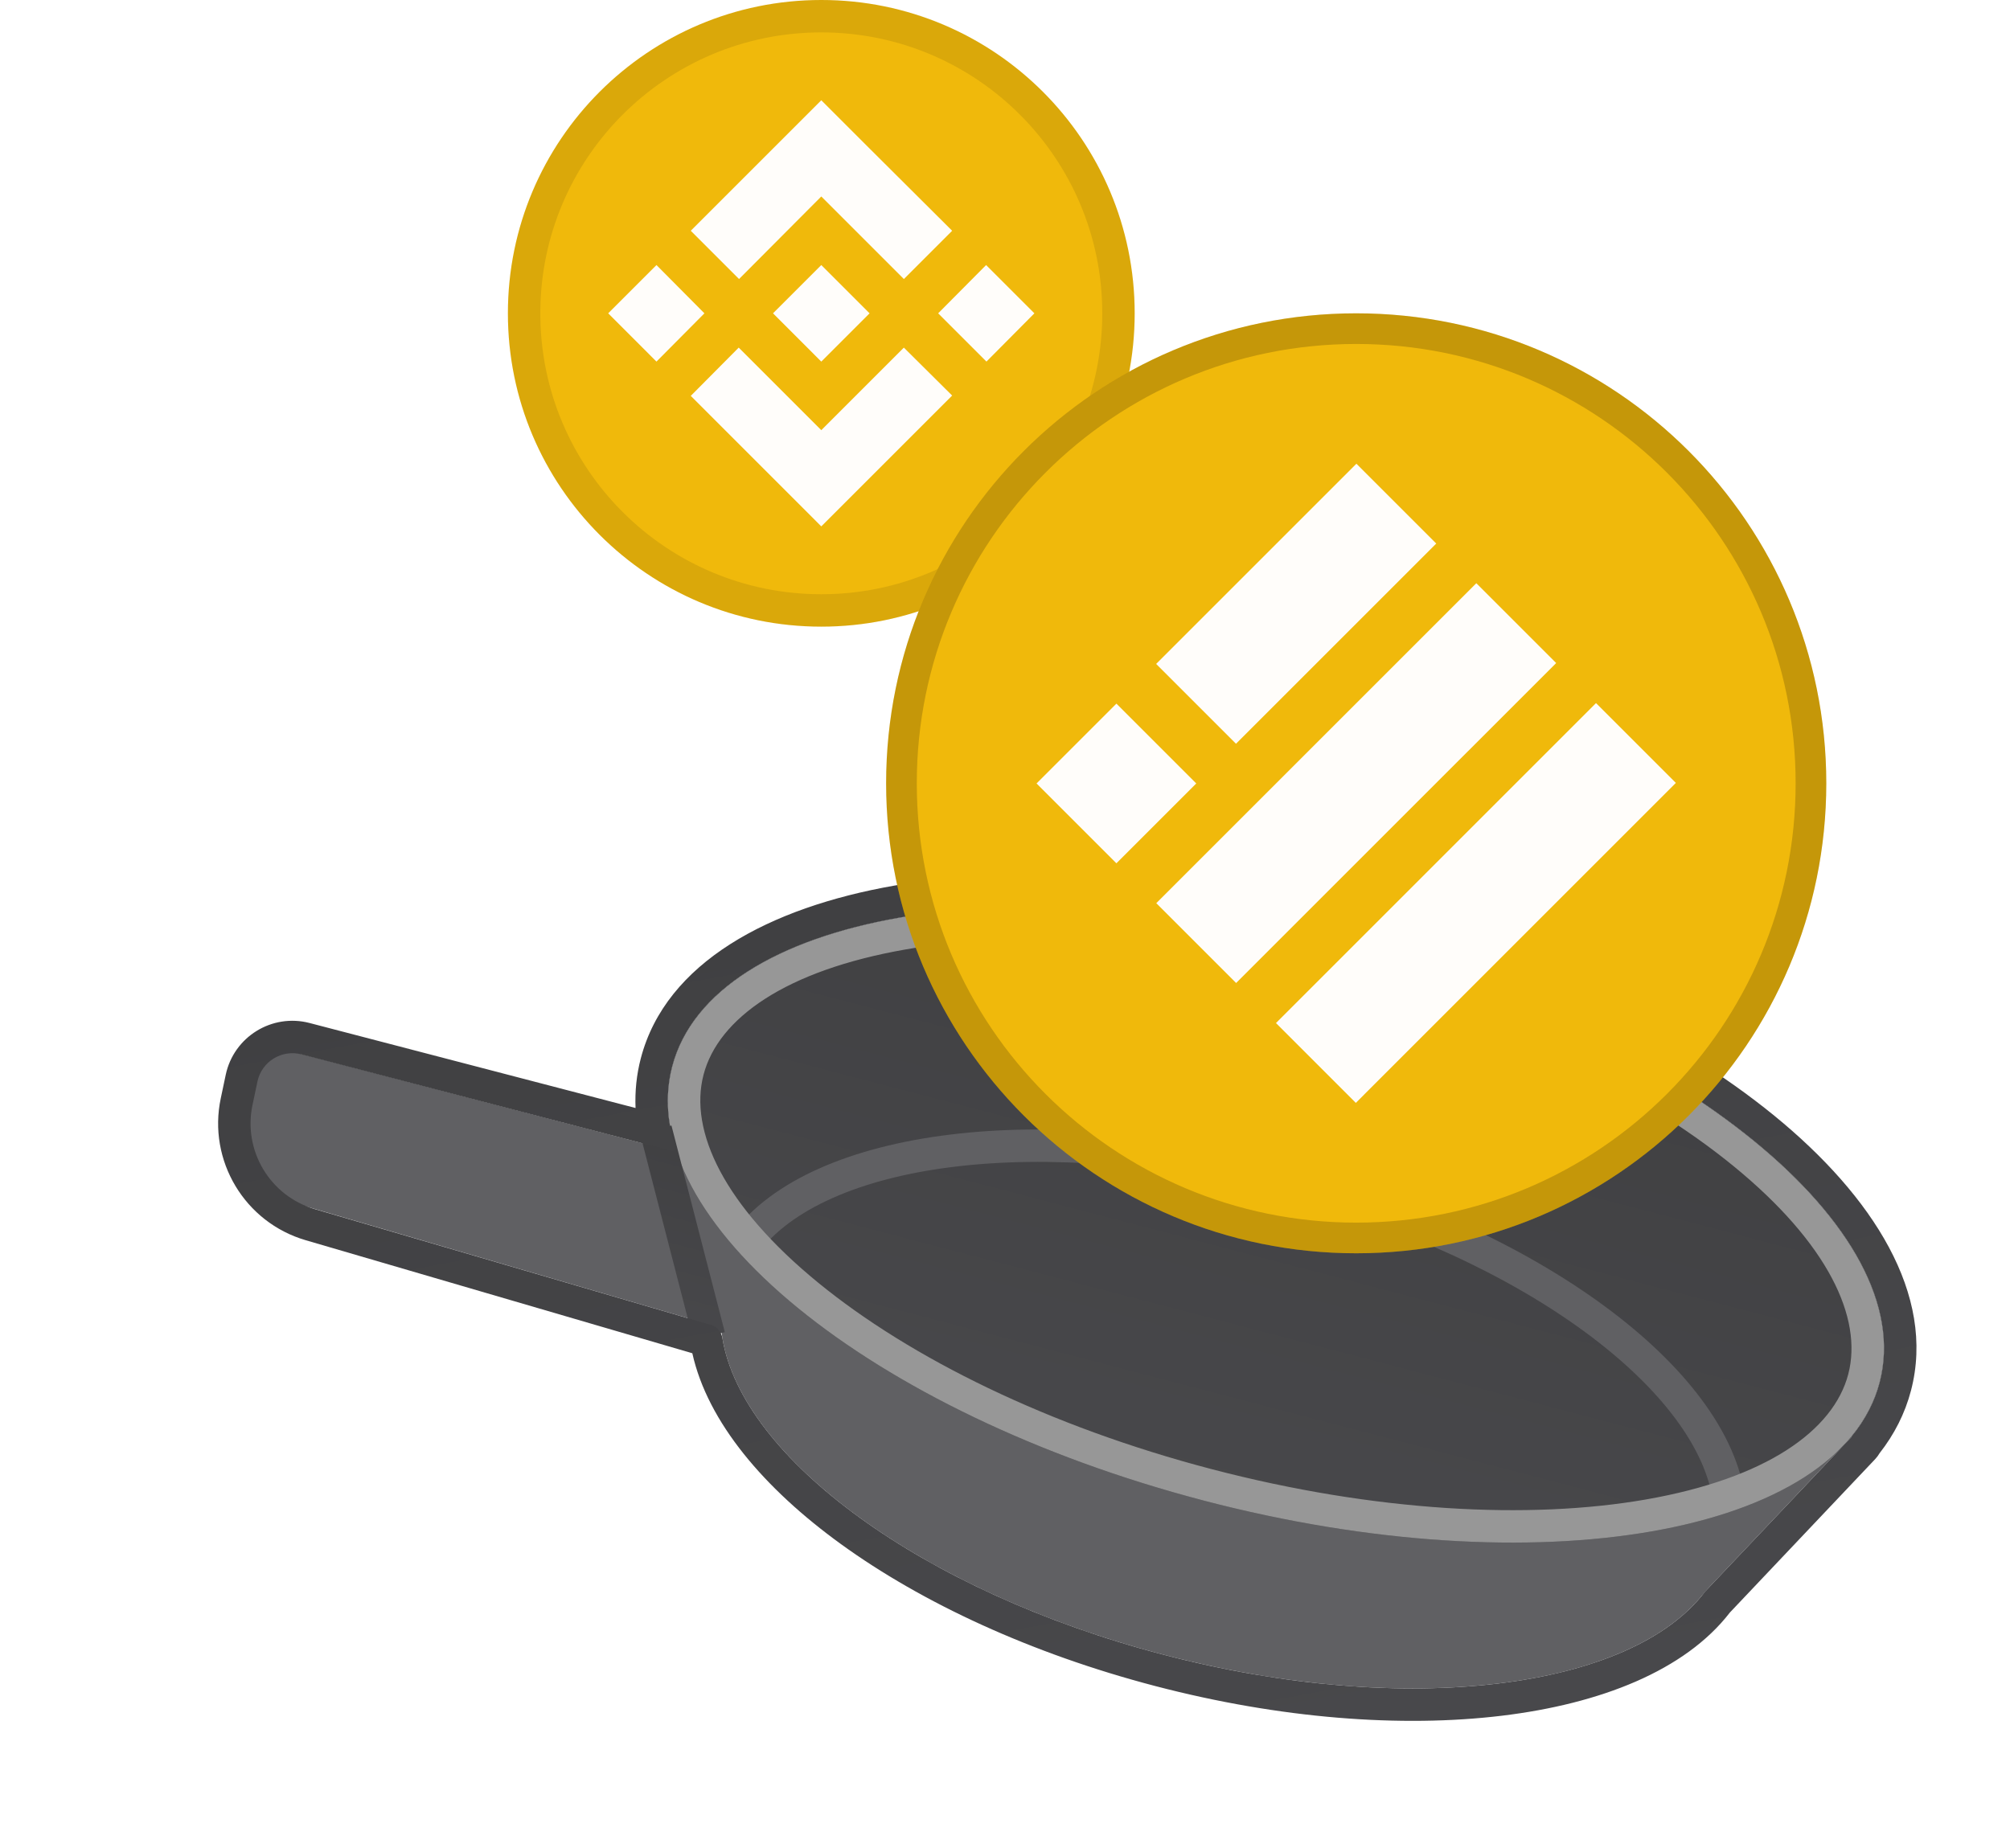
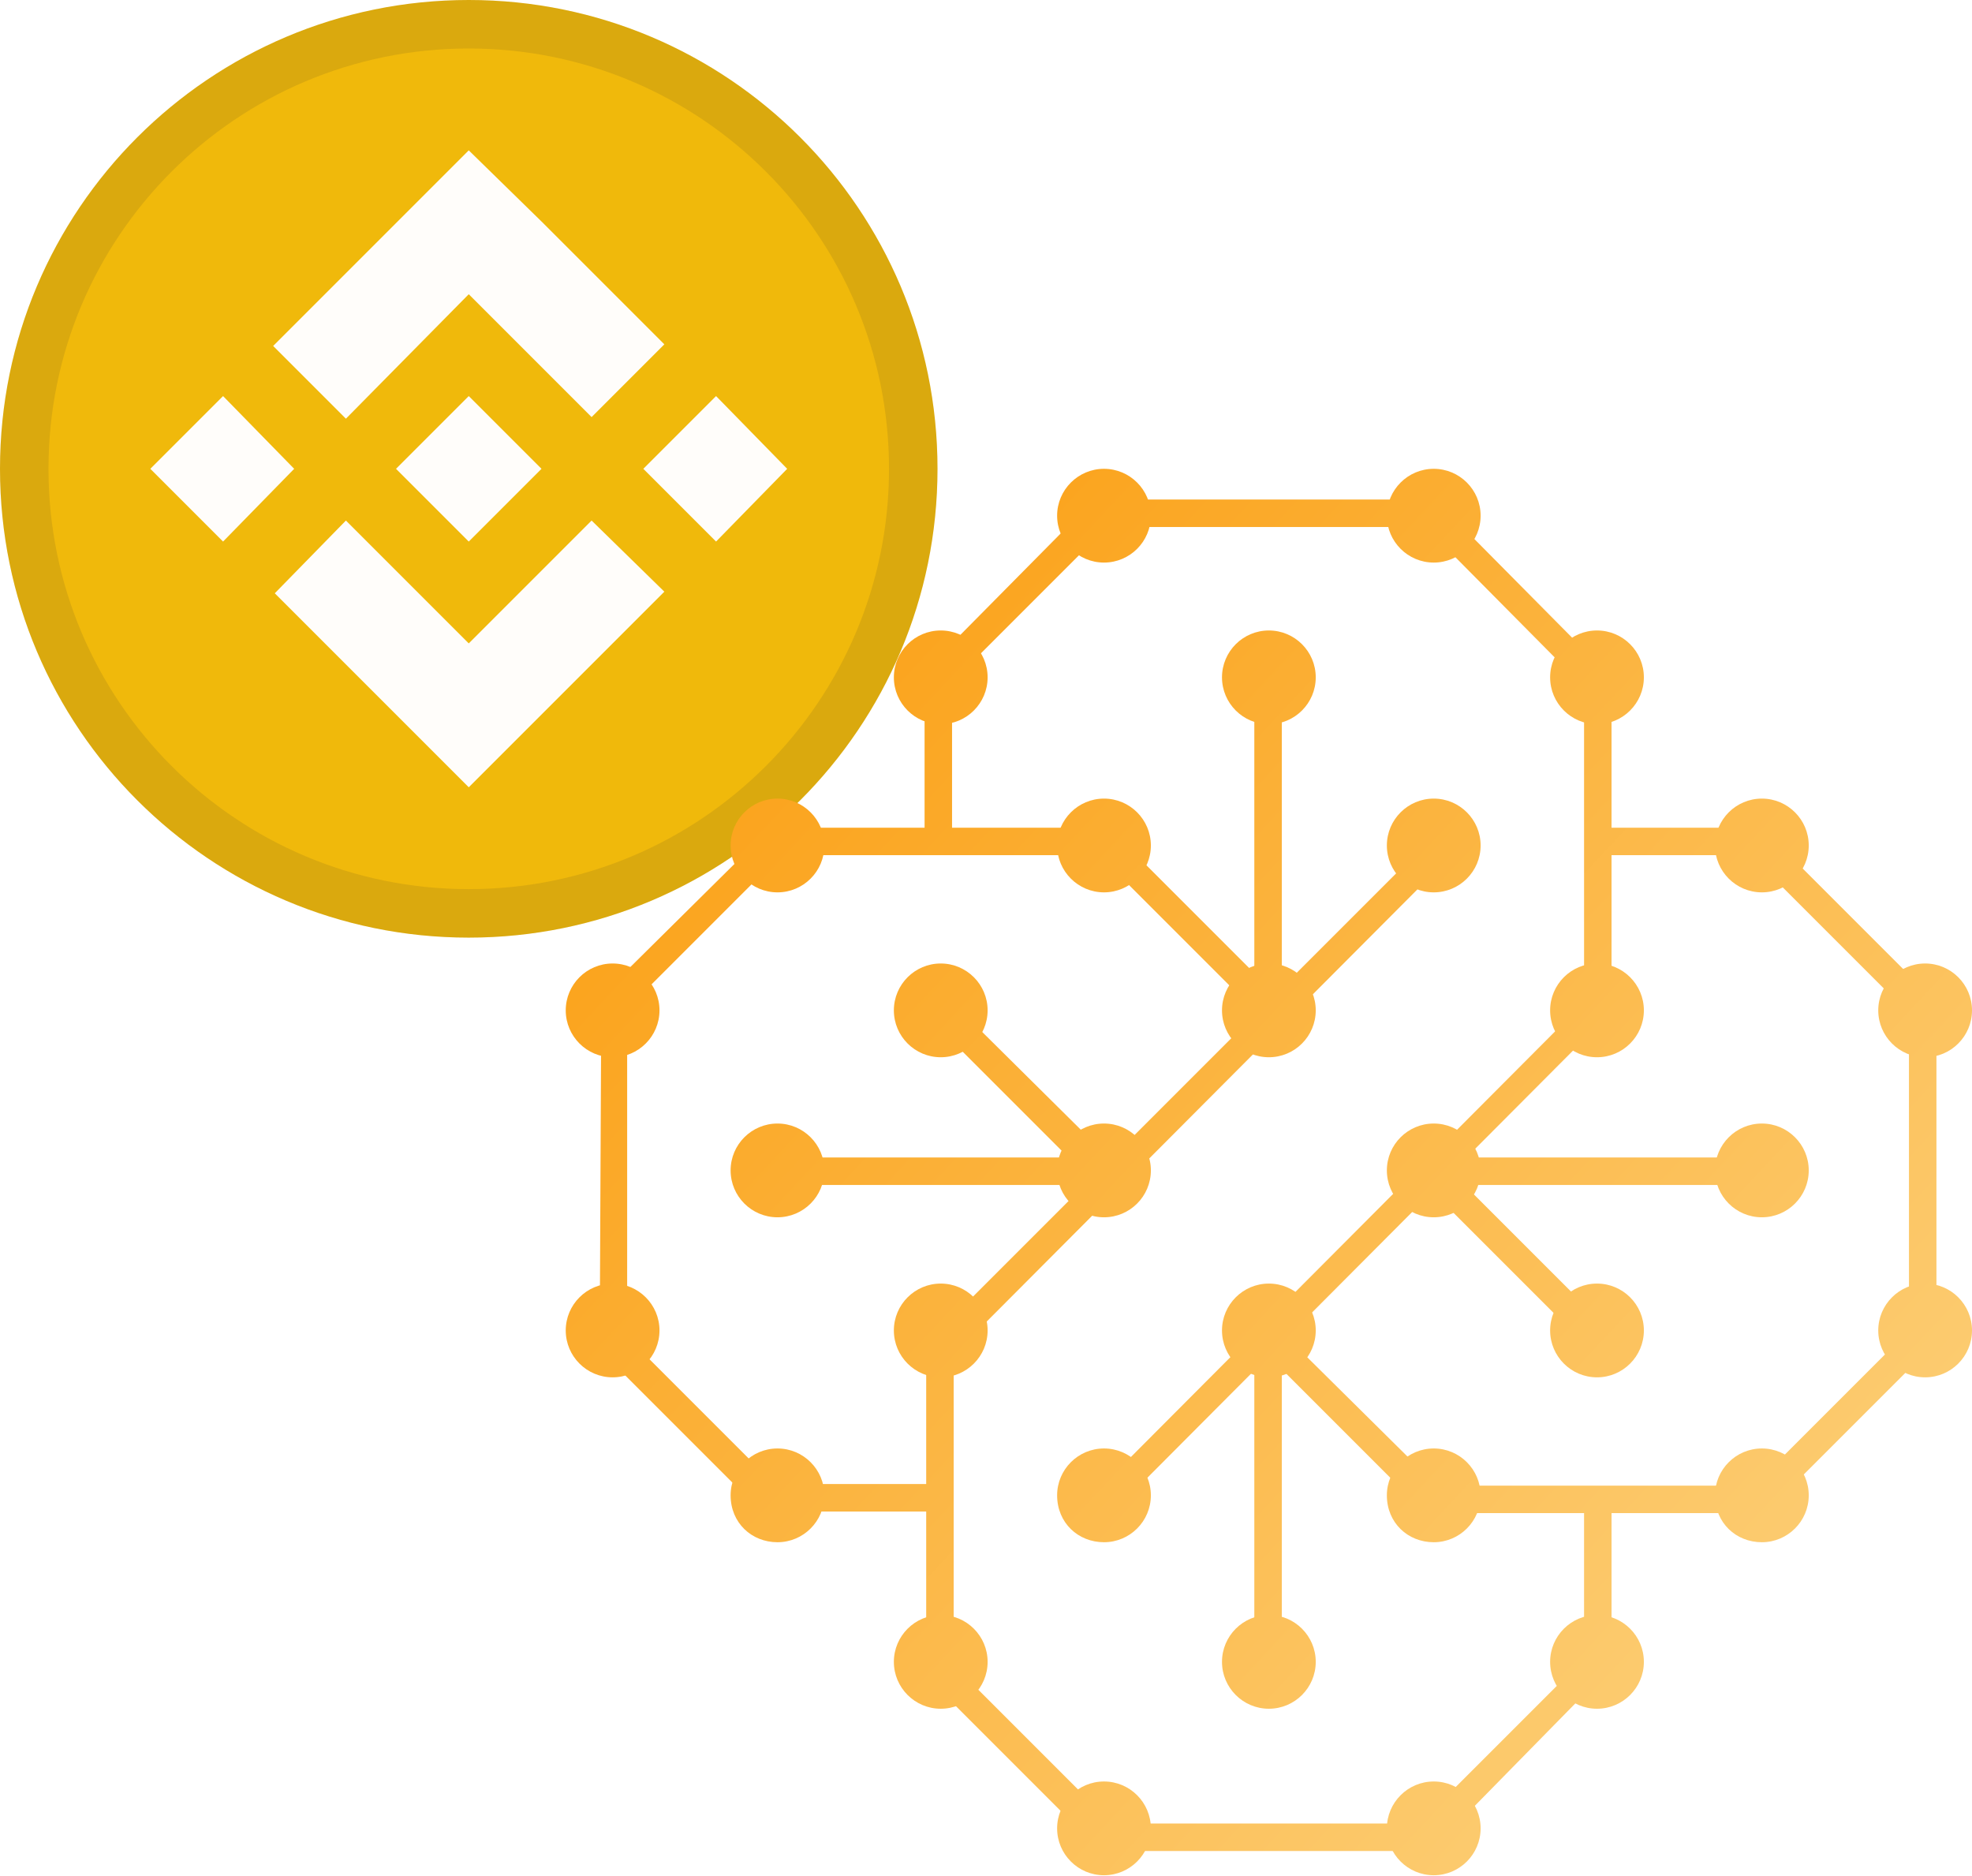
- <svg xmlns="http://www.w3.org/2000/svg" width="186" height="171" fill="none">
-   <g fill="#606063">
-     <path d="M67.045 119.028c-3.178 12.144 15 27.421 40.602 34.121s48.934 2.287 52.112-9.858-15-27.421-40.602-34.122-48.934-2.286-52.112 9.859z" />
-     <path d="M155.924 149.273l15.422-16.285-109.354-28.619 5.721 21.818 88.211 23.086z" />
-     <path d="M68.934 108.293L27.073 97.338c-1.815-.475-3.66.654-4.063 2.486l-.468 2.129a8.26 8.26 0 0 0 5.746 9.7l41.812 12.239-1.166-15.599z" />
+ <svg xmlns="http://www.w3.org/2000/svg" version="1.1" id="Layer_1" x="0px" y="0px" viewBox="0 0 122 116" style="enable-background:new 0 0 122 116;" xml:space="preserve">
+   <style type="text/css">
+ 	.st0{fill:#F0B90B;}
+ 	.st1{fill:#FFFDFA;}
+ 	.st2{opacity:0.1;fill:none;stroke:#191326;stroke-width:3;enable-background:new    ;}
+ 	.st3{fill:url(#SVGID_1_);}
+ 	.st4{fill:url(#SVGID_2_);}
+ 	.st5{fill:url(#SVGID_3_);}
+ 	.st6{fill:url(#SVGID_4_);}
+ 	.st7{fill:url(#SVGID_5_);}
+ 	.st8{fill:url(#SVGID_6_);}
+ 	.st9{fill:url(#SVGID_7_);}
+ 	.st10{fill:url(#SVGID_8_);}
+ 	.st11{fill:url(#SVGID_9_);}
+ 	.st12{fill:url(#SVGID_10_);}
+ 	.st13{fill:url(#SVGID_11_);}
+ 	.st14{fill:url(#SVGID_12_);}
+ 	.st15{fill:url(#SVGID_13_);}
+ 	.st16{fill:url(#SVGID_14_);}
+ 	.st17{fill:url(#SVGID_15_);}
+ 	.st18{fill:url(#SVGID_16_);}
+ 	.st19{fill:url(#SVGID_17_);}
+ 	.st20{fill:url(#SVGID_18_);}
+ 	.st21{fill:url(#SVGID_19_);}
+ 	.st22{fill:url(#SVGID_20_);}
+ 	.st23{fill:url(#SVGID_21_);}
+ 	.st24{fill:url(#SVGID_22_);}
+ 	.st25{fill:url(#SVGID_23_);}
+ 	.st26{fill:url(#SVGID_24_);}
+ 	.st27{fill:url(#SVGID_25_);}
+ 	.st28{fill:url(#SVGID_26_);}
+ 	.st29{fill:url(#SVGID_27_);}
+ 	.st30{fill:url(#SVGID_28_);}
+ 	.st31{fill:url(#SVGID_29_);}
+ 	.st32{fill:url(#SVGID_30_);}
+ 	.st33{fill:url(#SVGID_31_);}
+ 	.st34{fill:url(#SVGID_32_);}
+ 	.st35{fill:url(#SVGID_33_);}
+ 	.st36{fill:url(#SVGID_34_);}
+ 	.st37{fill:url(#SVGID_35_);}
+ 	.st38{fill:url(#SVGID_36_);}
+ 	.st39{fill:url(#SVGID_37_);}
+ 	.st40{fill:url(#SVGID_38_);}
+ 	.st41{fill:url(#SVGID_39_);}
+ 	.st42{fill:url(#SVGID_40_);}
+ 	.st43{fill:url(#SVGID_41_);}
+ 	.st44{fill:url(#SVGID_42_);}
+ 	.st45{fill:url(#SVGID_43_);}
+ 	.st46{fill:url(#SVGID_44_);}
+ 	.st47{fill:url(#SVGID_45_);}
+ 	.st48{fill:url(#SVGID_46_);}
+ 	.st49{fill:url(#SVGID_47_);}
+ 	.st50{fill:url(#SVGID_48_);}
+ 	.st51{fill:url(#SVGID_49_);}
+ 	.st52{fill:url(#SVGID_50_);}
+ 	.st53{fill:url(#SVGID_51_);}
+ 	.st54{fill:url(#SVGID_52_);}
+ 	.st55{fill:url(#SVGID_53_);}
+ 	.st56{fill:url(#SVGID_54_);}
+ 	.st57{fill:url(#SVGID_55_);}
+ 	.st58{fill:url(#SVGID_56_);}
+ 	.st59{fill:url(#SVGID_57_);}
+ 	.st60{fill:url(#SVGID_58_);}
+ 	.st61{fill:url(#SVGID_59_);}
+ 	.st62{fill:url(#SVGID_60_);}
+ 	.st63{fill:url(#SVGID_61_);}
+ 	.st64{fill:url(#SVGID_62_);}
+ </style>
+   <g>
+     <circle class="st0" cx="29" cy="29" r="29" />
+     <path class="st1" d="M18.2,29l-4.4,4.5L9.3,29l4.5-4.5L18.2,29z M29,18.2l7.6,7.6l4.5-4.5l-7.6-7.6L29,9.3L16.9,21.4l4.5,4.5   L29,18.2z M44.3,24.5L39.8,29l4.5,4.5l4.4-4.5L44.3,24.5z M29,39.8l-7.6-7.6l-4.4,4.5L29,48.7l12.1-12.1l-4.5-4.4L29,39.8z    M29,33.5l4.5-4.5L29,24.5L24.5,29L29,33.5z" />
+     <circle class="st2" cx="29" cy="29" r="27.5" />
  </g>
-   <path fill="url(#A)" d="M62.203 98.71c-3.694 14.114 18.324 32.101 49.178 40.176s58.86 3.178 62.554-10.936-18.324-32.101-49.178-40.176-58.861-3.179-62.554 10.935z" />
-   <g fill-rule="evenodd">
-     <path fill="#606063" d="M146.673 123.286c7.098 5.22 11.246 10.866 11.865 15.871l2.978-.368c-.772-6.238-5.737-12.531-13.066-17.92-7.389-5.435-17.439-10.148-28.913-13.151s-22.544-3.817-31.649-2.699c-9.029 1.109-16.44 4.163-20.168 9.223l2.415 1.779c2.992-4.06 9.373-6.95 18.119-8.024 8.67-1.064 19.354-.299 30.523 2.624s20.859 7.49 27.896 12.665z" />
-     <path fill="#979797" d="M75.734 118.739c-8.721-7.124-11.998-14.041-10.629-19.27s7.614-9.654 18.706-11.593c10.807-1.889 25.078-1.154 40.186 2.8s27.911 10.304 36.406 17.245c8.721 7.124 11.998 14.041 10.63 19.27s-7.614 9.653-18.707 11.593c-10.806 1.889-25.078 1.153-40.186-2.8s-27.91-10.304-36.406-17.245zm35.647 20.147c-30.854-8.075-52.872-26.062-49.178-40.176s31.7-19.01 62.554-10.935 52.872 26.062 49.178 40.176-31.7 19.01-62.554 10.936z" />
-     <path fill="url(#B)" d="M64.167 124.049l-4.937-19.123 2.905-.75 4.937 19.123-2.905.75z" />
-     <path fill="url(#C)" d="M62.469 106.189l-.128-.443-.202-.817-.142-.54c.022-.012.03-.019.028-.027l-.004-.025-.12-.794-.022-.191c-.072-.663-.096-1.321-.071-1.974.035-.903.166-1.793.395-2.668 3.694-14.114 31.7-19.01 62.555-10.936s52.872 26.062 49.178 40.176a12.4 12.4 0 0 1-.963 2.519 13.7 13.7 0 0 1-1.635 2.476l-.016.019c.011.02.014.025.015.029l-.611.651-12.932 13.655c-6.807 9.031-27.596 11.752-50.146 5.85-22.302-5.837-38.971-18.182-40.797-29.295-.093-.569-.484-1.054-1.037-1.215L29.127 111.91a8.26 8.26 0 0 1-5.762-9.635l.459-2.172c.39-1.845 2.242-2.99 4.066-2.514l34.249 8.931a.27.27 0 0 0 .331-.331zm-3.657-3.636c-.064-1.544.091-3.085.488-4.603 2.325-8.885 11.93-13.965 23.478-15.984 11.834-2.069 26.992-1.215 42.738 2.906s29.38 10.802 38.683 18.402c9.078 7.417 14.963 16.551 12.638 25.436-.557 2.129-1.552 4.064-2.901 5.789a3.08 3.08 0 0 1-.425.566l-13.429 14.181c-4.171 5.406-12.026 8.46-21.098 9.556-9.3 1.124-20.517.28-32.096-2.751-11.453-2.997-21.548-7.685-29.079-13.141-7.079-5.13-12.321-11.262-13.743-17.657l-35.782-10.464a11.26 11.26 0 0 1-7.855-13.134l.459-2.173c.744-3.519 4.277-5.704 7.758-4.796l30.165 7.867z" />
+   <g>
+     <linearGradient id="SVGID_1_" gradientUnits="userSpaceOnUse" x1="51.818" y1="172.223" x2="155.35" y2="75.654" gradientTransform="matrix(1 0 0 -1 0 172)">
+       <stop offset="0" style="stop-color:#FA9600" />
+       <stop offset="1" style="stop-color:#FDDB91" />
+     </linearGradient>
+     <path class="st3" d="M119.1,65.4c1.6,0,2.9-1.3,2.9-2.9s-1.3-2.9-2.9-2.9c-1.6,0-2.9,1.3-2.9,2.9S117.5,65.4,119.1,65.4z" />
+     <linearGradient id="SVGID_2_" gradientUnits="userSpaceOnUse" x1="52.187" y1="172.618" x2="155.718" y2="76.049" gradientTransform="matrix(1 0 0 -1 0 172)">
+       <stop offset="0" style="stop-color:#FA9600" />
+       <stop offset="1" style="stop-color:#FDDB91" />
+     </linearGradient>
+     <path class="st4" d="M109,55.2c1.6,0,2.9-1.3,2.9-2.9s-1.3-2.9-2.9-2.9c-1.6,0-2.9,1.3-2.9,2.9S107.4,55.2,109,55.2z" />
+     <linearGradient id="SVGID_3_" gradientUnits="userSpaceOnUse" x1="52.673" y1="173.139" x2="156.204" y2="76.57" gradientTransform="matrix(1 0 0 -1 0 172)">
+       <stop offset="0" style="stop-color:#FA9600" />
+       <stop offset="1" style="stop-color:#FDDB91" />
+     </linearGradient>
+     <path class="st5" d="M98.8,44.8c1.6,0,2.9-1.3,2.9-2.9s-1.3-2.9-2.9-2.9c-1.6,0-2.9,1.3-2.9,2.9S97.2,44.8,98.8,44.8z" />
+     <linearGradient id="SVGID_4_" gradientUnits="userSpaceOnUse" x1="52.941" y1="173.427" x2="156.472" y2="76.858" gradientTransform="matrix(1 0 0 -1 0 172)">
+       <stop offset="0" style="stop-color:#FA9600" />
+       <stop offset="1" style="stop-color:#FDDB91" />
+     </linearGradient>
+     <path class="st6" d="M88.7,34.8c1.6,0,2.9-1.3,2.9-2.9c0-1.6-1.3-2.9-2.9-2.9s-2.9,1.3-2.9,2.9C85.8,33.5,87.1,34.8,88.7,34.8z" />
+     <linearGradient id="SVGID_5_" gradientUnits="userSpaceOnUse" x1="43.476" y1="163.28" x2="147.007" y2="66.711" gradientTransform="matrix(1 0 0 -1 0 172)">
+       <stop offset="0" style="stop-color:#FA9600" />
+       <stop offset="1" style="stop-color:#FDDB91" />
+     </linearGradient>
+     <path class="st7" d="M68.3,34.8c1.6,0,2.9-1.3,2.9-2.9c0-1.6-1.3-2.9-2.9-2.9c-1.6,0-2.9,1.3-2.9,2.9   C65.4,33.5,66.7,34.8,68.3,34.8z" />
+     <linearGradient id="SVGID_6_" gradientUnits="userSpaceOnUse" x1="42.165" y1="161.874" x2="145.696" y2="65.305" gradientTransform="matrix(1 0 0 -1 0 172)">
+       <stop offset="0" style="stop-color:#FA9600" />
+       <stop offset="1" style="stop-color:#FDDB91" />
+     </linearGradient>
+     <path class="st8" d="M109,75.3c1.6,0,2.9-1.3,2.9-2.9c0-1.6-1.3-2.9-2.9-2.9c-1.6,0-2.9,1.3-2.9,2.9C106.1,74,107.4,75.3,109,75.3z   " />
+     <linearGradient id="SVGID_7_" gradientUnits="userSpaceOnUse" x1="42.369" y1="162.093" x2="145.9" y2="65.524" gradientTransform="matrix(1 0 0 -1 0 172)">
+       <stop offset="0" style="stop-color:#FA9600" />
+       <stop offset="1" style="stop-color:#FDDB91" />
+     </linearGradient>
+     <path class="st9" d="M98.8,65.4c1.6,0,2.9-1.3,2.9-2.9s-1.3-2.9-2.9-2.9c-1.6,0-2.9,1.3-2.9,2.9S97.2,65.4,98.8,65.4z" />
+     <linearGradient id="SVGID_8_" gradientUnits="userSpaceOnUse" x1="42.737" y1="162.487" x2="146.268" y2="65.918" gradientTransform="matrix(1 0 0 -1 0 172)">
+       <stop offset="0" style="stop-color:#FA9600" />
+       <stop offset="1" style="stop-color:#FDDB91" />
+     </linearGradient>
+     <path class="st10" d="M88.7,55.2c1.6,0,2.9-1.3,2.9-2.9s-1.3-2.9-2.9-2.9s-2.9,1.3-2.9,2.9S87.1,55.2,88.7,55.2z" />
+     <linearGradient id="SVGID_9_" gradientUnits="userSpaceOnUse" x1="43.223" y1="163.008" x2="146.755" y2="66.44" gradientTransform="matrix(1 0 0 -1 0 172)">
+       <stop offset="0" style="stop-color:#FA9600" />
+       <stop offset="1" style="stop-color:#FDDB91" />
+     </linearGradient>
+     <path class="st11" d="M78.5,44.8c1.6,0,2.9-1.3,2.9-2.9S80.1,39,78.5,39c-1.6,0-2.9,1.3-2.9,2.9S76.9,44.8,78.5,44.8z" />
+     <linearGradient id="SVGID_10_" gradientUnits="userSpaceOnUse" x1="33.788" y1="152.893" x2="137.319" y2="56.324" gradientTransform="matrix(1 0 0 -1 0 172)">
+       <stop offset="0" style="stop-color:#FA9600" />
+       <stop offset="1" style="stop-color:#FDDB91" />
+     </linearGradient>
+     <path class="st12" d="M58.2,44.8c1.6,0,2.9-1.3,2.9-2.9S59.8,39,58.2,39c-1.6,0-2.9,1.3-2.9,2.9S56.6,44.8,58.2,44.8z" />
+     <linearGradient id="SVGID_11_" gradientUnits="userSpaceOnUse" x1="32.497" y1="151.508" x2="136.028" y2="54.939" gradientTransform="matrix(1 0 0 -1 0 172)">
+       <stop offset="0" style="stop-color:#FA9600" />
+       <stop offset="1" style="stop-color:#FDDB91" />
+     </linearGradient>
+     <path class="st13" d="M98.8,85.2c1.6,0,2.9-1.3,2.9-2.9s-1.3-2.9-2.9-2.9c-1.6,0-2.9,1.3-2.9,2.9S97.2,85.2,98.8,85.2z" />
+     <linearGradient id="SVGID_12_" gradientUnits="userSpaceOnUse" x1="32.716" y1="151.743" x2="136.247" y2="55.174" gradientTransform="matrix(1 0 0 -1 0 172)">
+       <stop offset="0" style="stop-color:#FA9600" />
+       <stop offset="1" style="stop-color:#FDDB91" />
+     </linearGradient>
+     <path class="st14" d="M88.7,75.3c1.6,0,2.9-1.3,2.9-2.9c0-1.6-1.3-2.9-2.9-2.9s-2.9,1.3-2.9,2.9C85.8,74,87.1,75.3,88.7,75.3z" />
+     <linearGradient id="SVGID_13_" gradientUnits="userSpaceOnUse" x1="32.92" y1="151.962" x2="136.451" y2="55.393" gradientTransform="matrix(1 0 0 -1 0 172)">
+       <stop offset="0" style="stop-color:#FA9600" />
+       <stop offset="1" style="stop-color:#FDDB91" />
+     </linearGradient>
+     <path class="st15" d="M78.5,65.4c1.6,0,2.9-1.3,2.9-2.9s-1.3-2.9-2.9-2.9c-1.6,0-2.9,1.3-2.9,2.9S76.9,65.4,78.5,65.4z" />
+     <linearGradient id="SVGID_14_" gradientUnits="userSpaceOnUse" x1="33.272" y1="152.34" x2="136.804" y2="55.771" gradientTransform="matrix(1 0 0 -1 0 172)">
+       <stop offset="0" style="stop-color:#FA9600" />
+       <stop offset="1" style="stop-color:#FDDB91" />
+     </linearGradient>
+     <path class="st16" d="M68.3,55.2c1.6,0,2.9-1.3,2.9-2.9s-1.3-2.9-2.9-2.9c-1.6,0-2.9,1.3-2.9,2.9S66.7,55.2,68.3,55.2z" />
+     <linearGradient id="SVGID_15_" gradientUnits="userSpaceOnUse" x1="23.853" y1="142.241" x2="127.384" y2="45.672" gradientTransform="matrix(1 0 0 -1 0 172)">
+       <stop offset="0" style="stop-color:#FA9600" />
+       <stop offset="1" style="stop-color:#FDDB91" />
+     </linearGradient>
+     <path class="st17" d="M48.1,55.2c1.6,0,2.9-1.3,2.9-2.9s-1.3-2.9-2.9-2.9c-1.6,0-2.9,1.3-2.9,2.9S46.5,55.2,48.1,55.2z" />
+     <linearGradient id="SVGID_16_" gradientUnits="userSpaceOnUse" x1="22.677" y1="140.981" x2="126.208" y2="44.412" gradientTransform="matrix(1 0 0 -1 0 172)">
+       <stop offset="0" style="stop-color:#FA9600" />
+       <stop offset="1" style="stop-color:#FDDB91" />
+     </linearGradient>
+     <path class="st18" d="M88.7,95.4c1.6,0,2.9-1.3,2.9-2.9c0-1.6-1.3-2.9-2.9-2.9s-2.9,1.3-2.9,2.9C85.8,94.2,87.1,95.4,88.7,95.4z" />
+     <linearGradient id="SVGID_17_" gradientUnits="userSpaceOnUse" x1="23.047" y1="141.378" x2="126.579" y2="44.809" gradientTransform="matrix(1 0 0 -1 0 172)">
+       <stop offset="0" style="stop-color:#FA9600" />
+       <stop offset="1" style="stop-color:#FDDB91" />
+     </linearGradient>
+     <path class="st19" d="M78.5,85.2c1.6,0,2.9-1.3,2.9-2.9s-1.3-2.9-2.9-2.9c-1.6,0-2.9,1.3-2.9,2.9S76.9,85.2,78.5,85.2z" />
+     <linearGradient id="SVGID_18_" gradientUnits="userSpaceOnUse" x1="23.251" y1="141.596" x2="126.782" y2="45.027" gradientTransform="matrix(1 0 0 -1 0 172)">
+       <stop offset="0" style="stop-color:#FA9600" />
+       <stop offset="1" style="stop-color:#FDDB91" />
+     </linearGradient>
+     <path class="st20" d="M68.3,75.3c1.6,0,2.9-1.3,2.9-2.9c0-1.6-1.3-2.9-2.9-2.9c-1.6,0-2.9,1.3-2.9,2.9C65.4,74,66.7,75.3,68.3,75.3   z" />
+     <linearGradient id="SVGID_19_" gradientUnits="userSpaceOnUse" x1="23.485" y1="141.847" x2="127.016" y2="45.278" gradientTransform="matrix(1 0 0 -1 0 172)">
+       <stop offset="0" style="stop-color:#FA9600" />
+       <stop offset="1" style="stop-color:#FDDB91" />
+     </linearGradient>
+     <path class="st21" d="M58.2,65.4c1.6,0,2.9-1.3,2.9-2.9s-1.3-2.9-2.9-2.9c-1.6,0-2.9,1.3-2.9,2.9S56.6,65.4,58.2,65.4z" />
+     <linearGradient id="SVGID_20_" gradientUnits="userSpaceOnUse" x1="14.02" y1="131.699" x2="117.551" y2="35.13" gradientTransform="matrix(1 0 0 -1 0 172)">
+       <stop offset="0" style="stop-color:#FA9600" />
+       <stop offset="1" style="stop-color:#FDDB91" />
+     </linearGradient>
+     <path class="st22" d="M37.9,65.4c1.6,0,2.9-1.3,2.9-2.9s-1.3-2.9-2.9-2.9c-1.6,0-2.9,1.3-2.9,2.9S36.3,65.4,37.9,65.4z" />
+     <linearGradient id="SVGID_21_" gradientUnits="userSpaceOnUse" x1="12.86" y1="130.456" x2="116.391" y2="33.887" gradientTransform="matrix(1 0 0 -1 0 172)">
+       <stop offset="0" style="stop-color:#FA9600" />
+       <stop offset="1" style="stop-color:#FDDB91" />
+     </linearGradient>
+     <path class="st23" d="M78.5,105.7c1.6,0,2.9-1.3,2.9-2.9c0-1.6-1.3-2.9-2.9-2.9c-1.6,0-2.9,1.3-2.9,2.9   C75.6,104.4,76.9,105.7,78.5,105.7z" />
+     <linearGradient id="SVGID_22_" gradientUnits="userSpaceOnUse" x1="13.212" y1="130.834" x2="116.743" y2="34.265" gradientTransform="matrix(1 0 0 -1 0 172)">
+       <stop offset="0" style="stop-color:#FA9600" />
+       <stop offset="1" style="stop-color:#FDDB91" />
+     </linearGradient>
+     <path class="st24" d="M68.3,95.4c1.6,0,2.9-1.3,2.9-2.9c0-1.6-1.3-2.9-2.9-2.9c-1.6,0-2.9,1.3-2.9,2.9   C65.4,94.2,66.7,95.4,68.3,95.4z" />
+     <linearGradient id="SVGID_23_" gradientUnits="userSpaceOnUse" x1="13.612" y1="131.262" x2="117.143" y2="34.693" gradientTransform="matrix(1 0 0 -1 0 172)">
+       <stop offset="0" style="stop-color:#FA9600" />
+       <stop offset="1" style="stop-color:#FDDB91" />
+     </linearGradient>
+     <path class="st25" d="M58.2,85.2c1.6,0,2.9-1.3,2.9-2.9s-1.3-2.9-2.9-2.9c-1.6,0-2.9,1.3-2.9,2.9S56.6,85.2,58.2,85.2z" />
+     <linearGradient id="SVGID_24_" gradientUnits="userSpaceOnUse" x1="13.831" y1="131.497" x2="117.362" y2="34.928" gradientTransform="matrix(1 0 0 -1 0 172)">
+       <stop offset="0" style="stop-color:#FA9600" />
+       <stop offset="1" style="stop-color:#FDDB91" />
+     </linearGradient>
+     <path class="st26" d="M48.1,75.3c1.6,0,2.9-1.3,2.9-2.9c0-1.6-1.3-2.9-2.9-2.9c-1.6,0-2.9,1.3-2.9,2.9C45.2,74,46.5,75.3,48.1,75.3   z" />
+     <linearGradient id="SVGID_25_" gradientUnits="userSpaceOnUse" x1="41.946" y1="161.638" x2="145.477" y2="65.07" gradientTransform="matrix(1 0 0 -1 0 172)">
+       <stop offset="0" style="stop-color:#FA9600" />
+       <stop offset="1" style="stop-color:#FDDB91" />
+     </linearGradient>
+     <path class="st27" d="M119.1,85.2c1.6,0,2.9-1.3,2.9-2.9s-1.3-2.9-2.9-2.9c-1.6,0-2.9,1.3-2.9,2.9S117.5,85.2,119.1,85.2z" />
+     <linearGradient id="SVGID_26_" gradientUnits="userSpaceOnUse" x1="32.126" y1="151.111" x2="135.658" y2="54.542" gradientTransform="matrix(1 0 0 -1 0 172)">
+       <stop offset="0" style="stop-color:#FA9600" />
+       <stop offset="1" style="stop-color:#FDDB91" />
+     </linearGradient>
+     <path class="st28" d="M109,95.4c1.6,0,2.9-1.3,2.9-2.9c0-1.6-1.3-2.9-2.9-2.9c-1.6,0-2.9,1.3-2.9,2.9   C106.1,94.2,107.4,95.4,109,95.4z" />
+     <linearGradient id="SVGID_27_" gradientUnits="userSpaceOnUse" x1="22.309" y1="140.586" x2="125.84" y2="44.017" gradientTransform="matrix(1 0 0 -1 0 172)">
+       <stop offset="0" style="stop-color:#FA9600" />
+       <stop offset="1" style="stop-color:#FDDB91" />
+     </linearGradient>
+     <path class="st29" d="M98.8,105.7c1.6,0,2.9-1.3,2.9-2.9c0-1.6-1.3-2.9-2.9-2.9c-1.6,0-2.9,1.3-2.9,2.9   C95.9,104.4,97.2,105.7,98.8,105.7z" />
+     <linearGradient id="SVGID_28_" gradientUnits="userSpaceOnUse" x1="12.425" y1="129.989" x2="115.956" y2="33.42" gradientTransform="matrix(1 0 0 -1 0 172)">
+       <stop offset="0" style="stop-color:#FA9600" />
+       <stop offset="1" style="stop-color:#FDDB91" />
+     </linearGradient>
+     <path class="st30" d="M88.7,116c1.6,0,2.9-1.3,2.9-2.9c0-1.6-1.3-2.9-2.9-2.9s-2.9,1.3-2.9,2.9C85.8,114.7,87.1,116,88.7,116z" />
+     <linearGradient id="SVGID_29_" gradientUnits="userSpaceOnUse" x1="2.96" y1="119.842" x2="106.491" y2="23.273" gradientTransform="matrix(1 0 0 -1 0 172)">
+       <stop offset="0" style="stop-color:#FA9600" />
+       <stop offset="1" style="stop-color:#FDDB91" />
+     </linearGradient>
+     <path class="st31" d="M68.3,116c1.6,0,2.9-1.3,2.9-2.9c0-1.6-1.3-2.9-2.9-2.9c-1.6,0-2.9,1.3-2.9,2.9C65.4,114.7,66.7,116,68.3,116   z" />
+     <linearGradient id="SVGID_30_" gradientUnits="userSpaceOnUse" x1="3.425" y1="120.34" x2="106.956" y2="23.771" gradientTransform="matrix(1 0 0 -1 0 172)">
+       <stop offset="0" style="stop-color:#FA9600" />
+       <stop offset="1" style="stop-color:#FDDB91" />
+     </linearGradient>
+     <path class="st32" d="M58.2,105.7c1.6,0,2.9-1.3,2.9-2.9c0-1.6-1.3-2.9-2.9-2.9c-1.6,0-2.9,1.3-2.9,2.9   C55.3,104.4,56.6,105.7,58.2,105.7z" />
+     <linearGradient id="SVGID_31_" gradientUnits="userSpaceOnUse" x1="3.793" y1="120.735" x2="107.324" y2="24.166" gradientTransform="matrix(1 0 0 -1 0 172)">
+       <stop offset="0" style="stop-color:#FA9600" />
+       <stop offset="1" style="stop-color:#FDDB91" />
+     </linearGradient>
+     <path class="st33" d="M48.1,95.4c1.6,0,2.9-1.3,2.9-2.9c0-1.6-1.3-2.9-2.9-2.9c-1.6,0-2.9,1.3-2.9,2.9   C45.2,94.2,46.5,95.4,48.1,95.4z" />
+     <linearGradient id="SVGID_32_" gradientUnits="userSpaceOnUse" x1="4.147" y1="121.115" x2="107.678" y2="24.546" gradientTransform="matrix(1 0 0 -1 0 172)">
+       <stop offset="0" style="stop-color:#FA9600" />
+       <stop offset="1" style="stop-color:#FDDB91" />
+     </linearGradient>
+     <path class="st34" d="M37.9,85.2c1.6,0,2.9-1.3,2.9-2.9s-1.3-2.9-2.9-2.9c-1.6,0-2.9,1.3-2.9,2.9S36.3,85.2,37.9,85.2z" />
+     <linearGradient id="SVGID_33_" gradientUnits="userSpaceOnUse" x1="48.252" y1="168.4" x2="151.784" y2="71.831" gradientTransform="matrix(1 0 0 -1 0 172)">
+       <stop offset="0" style="stop-color:#FA9600" />
+       <stop offset="1" style="stop-color:#FDDB91" />
+     </linearGradient>
+     <path class="st35" d="M87.3,30.9H69.6v1.7h17.7V30.9z" />
+     <linearGradient id="SVGID_34_" gradientUnits="userSpaceOnUse" x1="19.239" y1="137.295" x2="122.77" y2="40.726" gradientTransform="matrix(1 0 0 -1 0 172)">
+       <stop offset="0" style="stop-color:#FA9600" />
+       <stop offset="1" style="stop-color:#FDDB91" />
+     </linearGradient>
+     <path class="st36" d="M47.8,51.6c-0.1-0.1-0.2-0.1-0.3-0.2L37.4,61.4c0.6,0.1,1.1,0.6,1.3,1.1l9.8-9.8C48.1,52.4,47.8,52,47.8,51.6   z" />
+     <linearGradient id="SVGID_35_" gradientUnits="userSpaceOnUse" x1="39.307" y1="158.81" x2="142.839" y2="62.241" gradientTransform="matrix(1 0 0 -1 0 172)">
+       <stop offset="0" style="stop-color:#FA9600" />
+       <stop offset="1" style="stop-color:#FDDB91" />
+     </linearGradient>
+     <path class="st37" d="M59.6,41.5l9.9-9.9c-0.3-0.2-0.6-0.4-1-0.6c-0.3,0.1-0.7,0.2-1.1,0.2l-9.3,9.4C58.9,40.6,59.3,41,59.6,41.5z" />
+     <linearGradient id="SVGID_36_" gradientUnits="userSpaceOnUse" x1="7.707" y1="124.932" x2="111.239" y2="28.363" gradientTransform="matrix(1 0 0 -1 0 172)">
+       <stop offset="0" style="stop-color:#FA9600" />
+       <stop offset="1" style="stop-color:#FDDB91" />
+     </linearGradient>
+     <path class="st38" d="M70.1,112.8h17.8v1.7H70.1V112.8z" />
+     <linearGradient id="SVGID_37_" gradientUnits="userSpaceOnUse" x1="36.892" y1="156.22" x2="140.423" y2="59.651" gradientTransform="matrix(1 0 0 -1 0 172)">
+       <stop offset="0" style="stop-color:#FA9600" />
+       <stop offset="1" style="stop-color:#FDDB91" />
+     </linearGradient>
+     <path class="st39" d="M118.4,82l-10,10c0.6,0.2,1,0.7,1.2,1.2l9.8-9.8C118.9,82.9,118.6,82.5,118.4,82z" />
+     <linearGradient id="SVGID_38_" gradientUnits="userSpaceOnUse" x1="16.732" y1="134.607" x2="120.263" y2="38.038" gradientTransform="matrix(1 0 0 -1 0 172)">
+       <stop offset="0" style="stop-color:#FA9600" />
+       <stop offset="1" style="stop-color:#FDDB91" />
+     </linearGradient>
+     <path class="st40" d="M97.8,102.8l-10.6,10.6c0.6,0.1,1.1,0.5,1.2,1.2L99,103.8C98.5,103.7,98,103.3,97.8,102.8z" />
+     <linearGradient id="SVGID_39_" gradientUnits="userSpaceOnUse" x1="27.973" y1="146.658" x2="131.504" y2="50.089" gradientTransform="matrix(1 0 0 -1 0 172)">
+       <stop offset="0" style="stop-color:#FA9600" />
+       <stop offset="1" style="stop-color:#FDDB91" />
+     </linearGradient>
+     <path class="st41" d="M88.5,51.9L57.6,82.8c0.6,0.2,1,0.6,1.2,1.2l30.9-31C89.2,52.9,88.7,52.5,88.5,51.9z" />
+     <linearGradient id="SVGID_40_" gradientUnits="userSpaceOnUse" x1="27.69" y1="146.355" x2="131.221" y2="49.786" gradientTransform="matrix(1 0 0 -1 0 172)">
+       <stop offset="0" style="stop-color:#FA9600" />
+       <stop offset="1" style="stop-color:#FDDB91" />
+     </linearGradient>
+     <path class="st42" d="M98.7,61.3L67.1,93c0.1,0,0.2,0,0.3,0.1h1.2c0.2,0,0.5,0,0.6,0.1l29.6-29.7C98.5,62.8,98.5,62.1,98.7,61.3z" />
+     <linearGradient id="SVGID_41_" gradientUnits="userSpaceOnUse" x1="51.965" y1="172.381" x2="155.496" y2="75.812" gradientTransform="matrix(1 0 0 -1 0 172)">
+       <stop offset="0" style="stop-color:#FA9600" />
+       <stop offset="1" style="stop-color:#FDDB91" />
+     </linearGradient>
+     <path class="st43" d="M118.9,62.7c-0.1-0.5-0.1-1,0-1.6l-8.7-8.7c-0.3,0.7-0.8,1-1.4,1l9.9,9.9C118.7,63.1,118.8,62.9,118.9,62.7z" />
+     <linearGradient id="SVGID_42_" gradientUnits="userSpaceOnUse" x1="52.733" y1="173.204" x2="156.264" y2="76.635" gradientTransform="matrix(1 0 0 -1 0 172)">
+       <stop offset="0" style="stop-color:#FA9600" />
+       <stop offset="1" style="stop-color:#FDDB91" />
+     </linearGradient>
+     <path class="st44" d="M98.8,41L88.1,30.2c-0.4,0.4-0.9,0.7-1.3,1L98,42.5C98,41.9,98.3,41.3,98.8,41z" />
+     <linearGradient id="SVGID_43_" gradientUnits="userSpaceOnUse" x1="3.701" y1="120.636" x2="107.232" y2="24.068" gradientTransform="matrix(1 0 0 -1 0 172)">
+       <stop offset="0" style="stop-color:#FA9600" />
+       <stop offset="1" style="stop-color:#FDDB91" />
+     </linearGradient>
+     <path class="st45" d="M48.4,92.3L37.7,81.6c0,0.1,0,0.1-0.1,0.2c0.1,0.6-0.3,1.1-0.8,1.4l10.3,10.3C47.4,92.9,47.9,92.5,48.4,92.3z   " />
+     <linearGradient id="SVGID_44_" gradientUnits="userSpaceOnUse" x1="2.991" y1="119.875" x2="106.522" y2="23.307" gradientTransform="matrix(1 0 0 -1 0 172)">
+       <stop offset="0" style="stop-color:#FA9600" />
+       <stop offset="1" style="stop-color:#FDDB91" />
+     </linearGradient>
+     <path class="st46" d="M68.2,112.2l-9.3-9.3c-0.1,0.6-0.2,1.1-0.5,1.8c0,0,0,0.1,0,0.1l8.4,8.4C67.2,112.7,67.7,112.4,68.2,112.2z" />
+     <linearGradient id="SVGID_45_" gradientUnits="userSpaceOnUse" x1="32.509" y1="151.522" x2="136.041" y2="54.953" gradientTransform="matrix(1 0 0 -1 0 172)">
+       <stop offset="0" style="stop-color:#FA9600" />
+       <stop offset="1" style="stop-color:#FDDB91" />
+     </linearGradient>
+     <path class="st47" d="M98.4,83c0.2-0.5,0.5-0.8,0.9-1l-9.8-9.8c-0.1,0.4-0.3,0.8-0.6,1.2c-0.1,0.1-0.2,0.2-0.3,0.3l9.7,9.7   C98.4,83.3,98.4,83.1,98.4,83z" />
+     <linearGradient id="SVGID_46_" gradientUnits="userSpaceOnUse" x1="33.24" y1="152.305" x2="136.771" y2="55.736" gradientTransform="matrix(1 0 0 -1 0 172)">
+       <stop offset="0" style="stop-color:#FA9600" />
+       <stop offset="1" style="stop-color:#FDDB91" />
+     </linearGradient>
+     <path class="st48" d="M78.9,61.5L68,50.6c-0.2,0.6-0.8,0.9-1.3,1l11,11C77.9,62.1,78.4,61.7,78.9,61.5z" />
+     <linearGradient id="SVGID_47_" gradientUnits="userSpaceOnUse" x1="23.39" y1="141.745" x2="126.921" y2="45.176" gradientTransform="matrix(1 0 0 -1 0 172)">
+       <stop offset="0" style="stop-color:#FA9600" />
+       <stop offset="1" style="stop-color:#FDDB91" />
+     </linearGradient>
+     <path class="st49" d="M68.4,71.7c0.1,0,0.2,0,0.3,0L57.5,60.6c-0.1,0.2-0.2,0.4-0.4,0.5c-0.2,0.4-0.5,0.6-0.8,0.7l10.9,10.9   C67.5,72.2,67.8,71.8,68.4,71.7z" />
+     <linearGradient id="SVGID_48_" gradientUnits="userSpaceOnUse" x1="22.66" y1="140.962" x2="126.191" y2="44.394" gradientTransform="matrix(1 0 0 -1 0 172)">
+       <stop offset="0" style="stop-color:#FA9600" />
+       <stop offset="1" style="stop-color:#FDDB91" />
+     </linearGradient>
+     <path class="st50" d="M79.3,82.4c-0.1,0.2-0.3,0.5-0.6,0.7c-0.2,0.2-0.4,0.3-0.6,0.4c0,0,0,0,0,0l10.1,10.1   c0.3-0.4,0.7-0.7,1.1-1.1c0,0,0,0,0.1-0.1L79.3,82.4z" />
+     <linearGradient id="SVGID_49_" gradientUnits="userSpaceOnUse" x1="38.775" y1="158.239" x2="142.306" y2="61.67" gradientTransform="matrix(1 0 0 -1 0 172)">
+       <stop offset="0" style="stop-color:#FA9600" />
+       <stop offset="1" style="stop-color:#FDDB91" />
+     </linearGradient>
+     <path class="st51" d="M79.3,61.4V40.2c-0.5,0.1-1.1,0.1-1.7,0v21.3C78.1,61.1,78.8,61.2,79.3,61.4z" />
+     <linearGradient id="SVGID_50_" gradientUnits="userSpaceOnUse" x1="17.592" y1="135.53" x2="121.124" y2="38.961" gradientTransform="matrix(1 0 0 -1 0 172)">
+       <stop offset="0" style="stop-color:#FA9600" />
+       <stop offset="1" style="stop-color:#FDDB91" />
+     </linearGradient>
+     <path class="st52" d="M78.3,102.7c0.4-0.2,0.7-0.2,1-0.1V83.3c-0.7,0.3-1.3,0.2-1.7-0.2v20C77.8,103,78,102.8,78.3,102.7z" />
+     <linearGradient id="SVGID_51_" gradientUnits="userSpaceOnUse" x1="18.095" y1="136.068" x2="121.626" y2="39.499" gradientTransform="matrix(1 0 0 -1 0 172)">
+       <stop offset="0" style="stop-color:#FA9600" />
+       <stop offset="1" style="stop-color:#FDDB91" />
+     </linearGradient>
+     <path class="st53" d="M68.6,73.3c-0.3-0.5-0.2-1.2,0-1.7H45.8c0.1,0.3,0.2,0.6,0.2,1c0,0.2,0,0.5-0.1,0.7L68.6,73.3L68.6,73.3z" />
+     <linearGradient id="SVGID_52_" gradientUnits="userSpaceOnUse" x1="37.327" y1="156.686" x2="140.858" y2="60.118" gradientTransform="matrix(1 0 0 -1 0 172)">
+       <stop offset="0" style="stop-color:#FA9600" />
+       <stop offset="1" style="stop-color:#FDDB91" />
+     </linearGradient>
+     <path class="st54" d="M108.7,73.3c-0.2-0.5-0.2-1.2,0.1-1.7H88.5c0.2,0.5,0.1,1.2-0.2,1.7H108.7z" />
+     <linearGradient id="SVGID_53_" gradientUnits="userSpaceOnUse" x1="8.877" y1="126.186" x2="112.409" y2="29.617" gradientTransform="matrix(1 0 0 -1 0 172)">
+       <stop offset="0" style="stop-color:#FA9600" />
+       <stop offset="1" style="stop-color:#FDDB91" />
+     </linearGradient>
+     <path class="st55" d="M37.2,61.9L37.2,61.9l-0.1,21.3c0.5-0.1,1.1,0,1.7,0.3V62.6C38.2,62.7,37.6,62.5,37.2,61.9z" />
+     <linearGradient id="SVGID_54_" gradientUnits="userSpaceOnUse" x1="46.038" y1="166.026" x2="149.569" y2="69.457" gradientTransform="matrix(1 0 0 -1 0 172)">
+       <stop offset="0" style="stop-color:#FA9600" />
+       <stop offset="1" style="stop-color:#FDDB91" />
+     </linearGradient>
+     <path class="st56" d="M118.1,64.1v19.4c0.5-0.3,1-0.6,1.7-0.8V64.4C119.2,64.6,118.6,64.5,118.1,64.1z" />
+     <linearGradient id="SVGID_55_" gradientUnits="userSpaceOnUse" x1="47.413" y1="167.5" x2="150.945" y2="70.932" gradientTransform="matrix(1 0 0 -1 0 172)">
+       <stop offset="0" style="stop-color:#FA9600" />
+       <stop offset="1" style="stop-color:#FDDB91" />
+     </linearGradient>
+     <path class="st57" d="M99.7,62.1V42.3c0,0,0,0-0.1,0c-0.3,0.2-0.7,0.2-1.2,0.1c-0.2,0-0.3-0.1-0.4-0.1v20.3   C98.4,62.2,99.1,62,99.7,62.1z" />
+     <linearGradient id="SVGID_56_" gradientUnits="userSpaceOnUse" x1="24.683" y1="143.131" x2="128.214" y2="46.562" gradientTransform="matrix(1 0 0 -1 0 172)">
+       <stop offset="0" style="stop-color:#FA9600" />
+       <stop offset="1" style="stop-color:#FDDB91" />
+     </linearGradient>
+     <path class="st58" d="M99.5,92.4c-0.5,0.3-1.1,0.2-1.5,0v11.3c0.6-0.5,1.2-0.9,1.7-1.3V92.3C99.6,92.3,99.5,92.4,99.5,92.4z" />
+     <linearGradient id="SVGID_57_" gradientUnits="userSpaceOnUse" x1="8.384" y1="125.657" x2="111.915" y2="29.088" gradientTransform="matrix(1 0 0 -1 0 172)">
+       <stop offset="0" style="stop-color:#FA9600" />
+       <stop offset="1" style="stop-color:#FDDB91" />
+     </linearGradient>
+     <path class="st59" d="M58.7,82.9c-0.4,0.5-0.9,0.7-1.4,0.8v19.1c0.5-0.3,1.2-0.4,1.7-0.2v-20C58.9,82.7,58.8,82.8,58.7,82.9z" />
+     <linearGradient id="SVGID_58_" gradientUnits="userSpaceOnUse" x1="31.195" y1="150.113" x2="134.726" y2="53.544" gradientTransform="matrix(1 0 0 -1 0 172)">
+       <stop offset="0" style="stop-color:#FA9600" />
+       <stop offset="1" style="stop-color:#FDDB91" />
+     </linearGradient>
+     <path class="st60" d="M58.9,51.9v-9.8c-0.6,0-1.1-0.1-1.7-0.2v9.9C57.8,51.6,58.4,51.8,58.9,51.9z" />
+     <linearGradient id="SVGID_59_" gradientUnits="userSpaceOnUse" x1="50.075" y1="170.355" x2="153.607" y2="73.786" gradientTransform="matrix(1 0 0 -1 0 172)">
+       <stop offset="0" style="stop-color:#FA9600" />
+       <stop offset="1" style="stop-color:#FDDB91" />
+     </linearGradient>
+     <path class="st61" d="M109.3,51.6c0-0.2,0.1-0.3,0.1-0.4h-11c0.1,0.6,0.2,1.1,0.3,1.7h10.7c0,0,0,0,0-0.1   C109.3,52.5,109.2,52.1,109.3,51.6z" />
+     <linearGradient id="SVGID_60_" gradientUnits="userSpaceOnUse" x1="29.344" y1="148.128" x2="132.875" y2="51.559" gradientTransform="matrix(1 0 0 -1 0 172)">
+       <stop offset="0" style="stop-color:#FA9600" />
+       <stop offset="1" style="stop-color:#FDDB91" />
+     </linearGradient>
+     <path class="st62" d="M68.6,52c0.3-0.3,0.7-0.5,1-0.8H48.2c0.5,0.6,0.9,1.2,1.3,1.7h18.7C68.1,52.6,68.3,52.3,68.6,52z" />
+     <linearGradient id="SVGID_61_" gradientUnits="userSpaceOnUse" x1="27.405" y1="146.05" x2="130.937" y2="49.481" gradientTransform="matrix(1 0 0 -1 0 172)">
+       <stop offset="0" style="stop-color:#FA9600" />
+       <stop offset="1" style="stop-color:#FDDB91" />
+     </linearGradient>
+     <path class="st63" d="M89.1,93.6h19.8c0,0,0,0,0-0.1c-0.2-0.3-0.2-0.7-0.1-1.2c0-0.2,0.1-0.3,0.1-0.4H88.7   C89.1,92.3,89.2,93,89.1,93.6z" />
+     <linearGradient id="SVGID_62_" gradientUnits="userSpaceOnUse" x1="6.221" y1="123.338" x2="109.752" y2="26.769" gradientTransform="matrix(1 0 0 -1 0 172)">
+       <stop offset="0" style="stop-color:#FA9600" />
+       <stop offset="1" style="stop-color:#FDDB91" />
+     </linearGradient>
+     <path class="st64" d="M57.7,92.8c0-0.4,0.1-0.7,0.3-1H47.6c0.5,0.6,0.9,1.2,1.3,1.7h8.9C57.7,93.3,57.7,93.1,57.7,92.8z" />
  </g>
-   <circle cx="76" cy="29" r="29" fill="#f0b90b" />
-   <path fill="#fffdfa" d="M65.185 29l-4.437 4.468L56.28 29l4.468-4.468L65.185 29zM76 18.185l7.642 7.642 4.468-4.468-7.641-7.611L76 9.28 63.921 21.358l4.468 4.468L76 18.185zm15.252 6.347L86.815 29l4.468 4.468L95.72 29l-4.468-4.468zM76 39.815l-7.641-7.642-4.437 4.468L76 48.72l12.109-12.109-4.468-4.437L76 39.815zm0-6.347L80.468 29 76 24.532 71.532 29 76 33.468z" />
-   <circle cx="76" cy="29" r="27.5" stroke="#191326" stroke-width="3" opacity=".1" style="mix-blend-mode:multiply" />
-   <circle cx="125.5" cy="72.5" r="43.5" fill="#f0b90b" />
-   <path fill="#fffdfa" fill-rule="evenodd" d="M106.987 61.451l18.531-18.531 7.389 7.389-18.531 18.531-7.389-7.389zM107 83.595l29.615-29.614 7.389 7.389-29.615 29.614L107 83.595zm40.69-18.518l-29.614 29.614 7.389 7.389 29.614-29.615-7.389-7.389zm-51.77 7.438l7.389-7.389 7.389 7.389-7.389 7.389-7.389-7.389z" />
-   <circle cx="125.5" cy="72.5" r="42.082" stroke="#191326" stroke-width="2.837" opacity=".2" style="mix-blend-mode:multiply" />
-   <defs>
-     <linearGradient id="A" x1="124.757" x2="111.381" y1="87.774" y2="138.886" gradientUnits="userSpaceOnUse">
-       <stop stop-color="#404042" />
-       <stop offset="1" stop-color="#48484b" />
-     </linearGradient>
-     <linearGradient id="B" x1="65.567" x2="60.735" y1="105.096" y2="123.129" gradientUnits="userSpaceOnUse">
-       <stop stop-color="#404042" />
-       <stop offset="1" stop-color="#48484b" />
-     </linearGradient>
-     <linearGradient id="C" x1="92.495" x2="108.09" y1="80.169" y2="164.62" gradientUnits="userSpaceOnUse">
-       <stop stop-color="#404042" />
-       <stop offset="1" stop-color="#48484b" />
-     </linearGradient>
-   </defs>
</svg>
